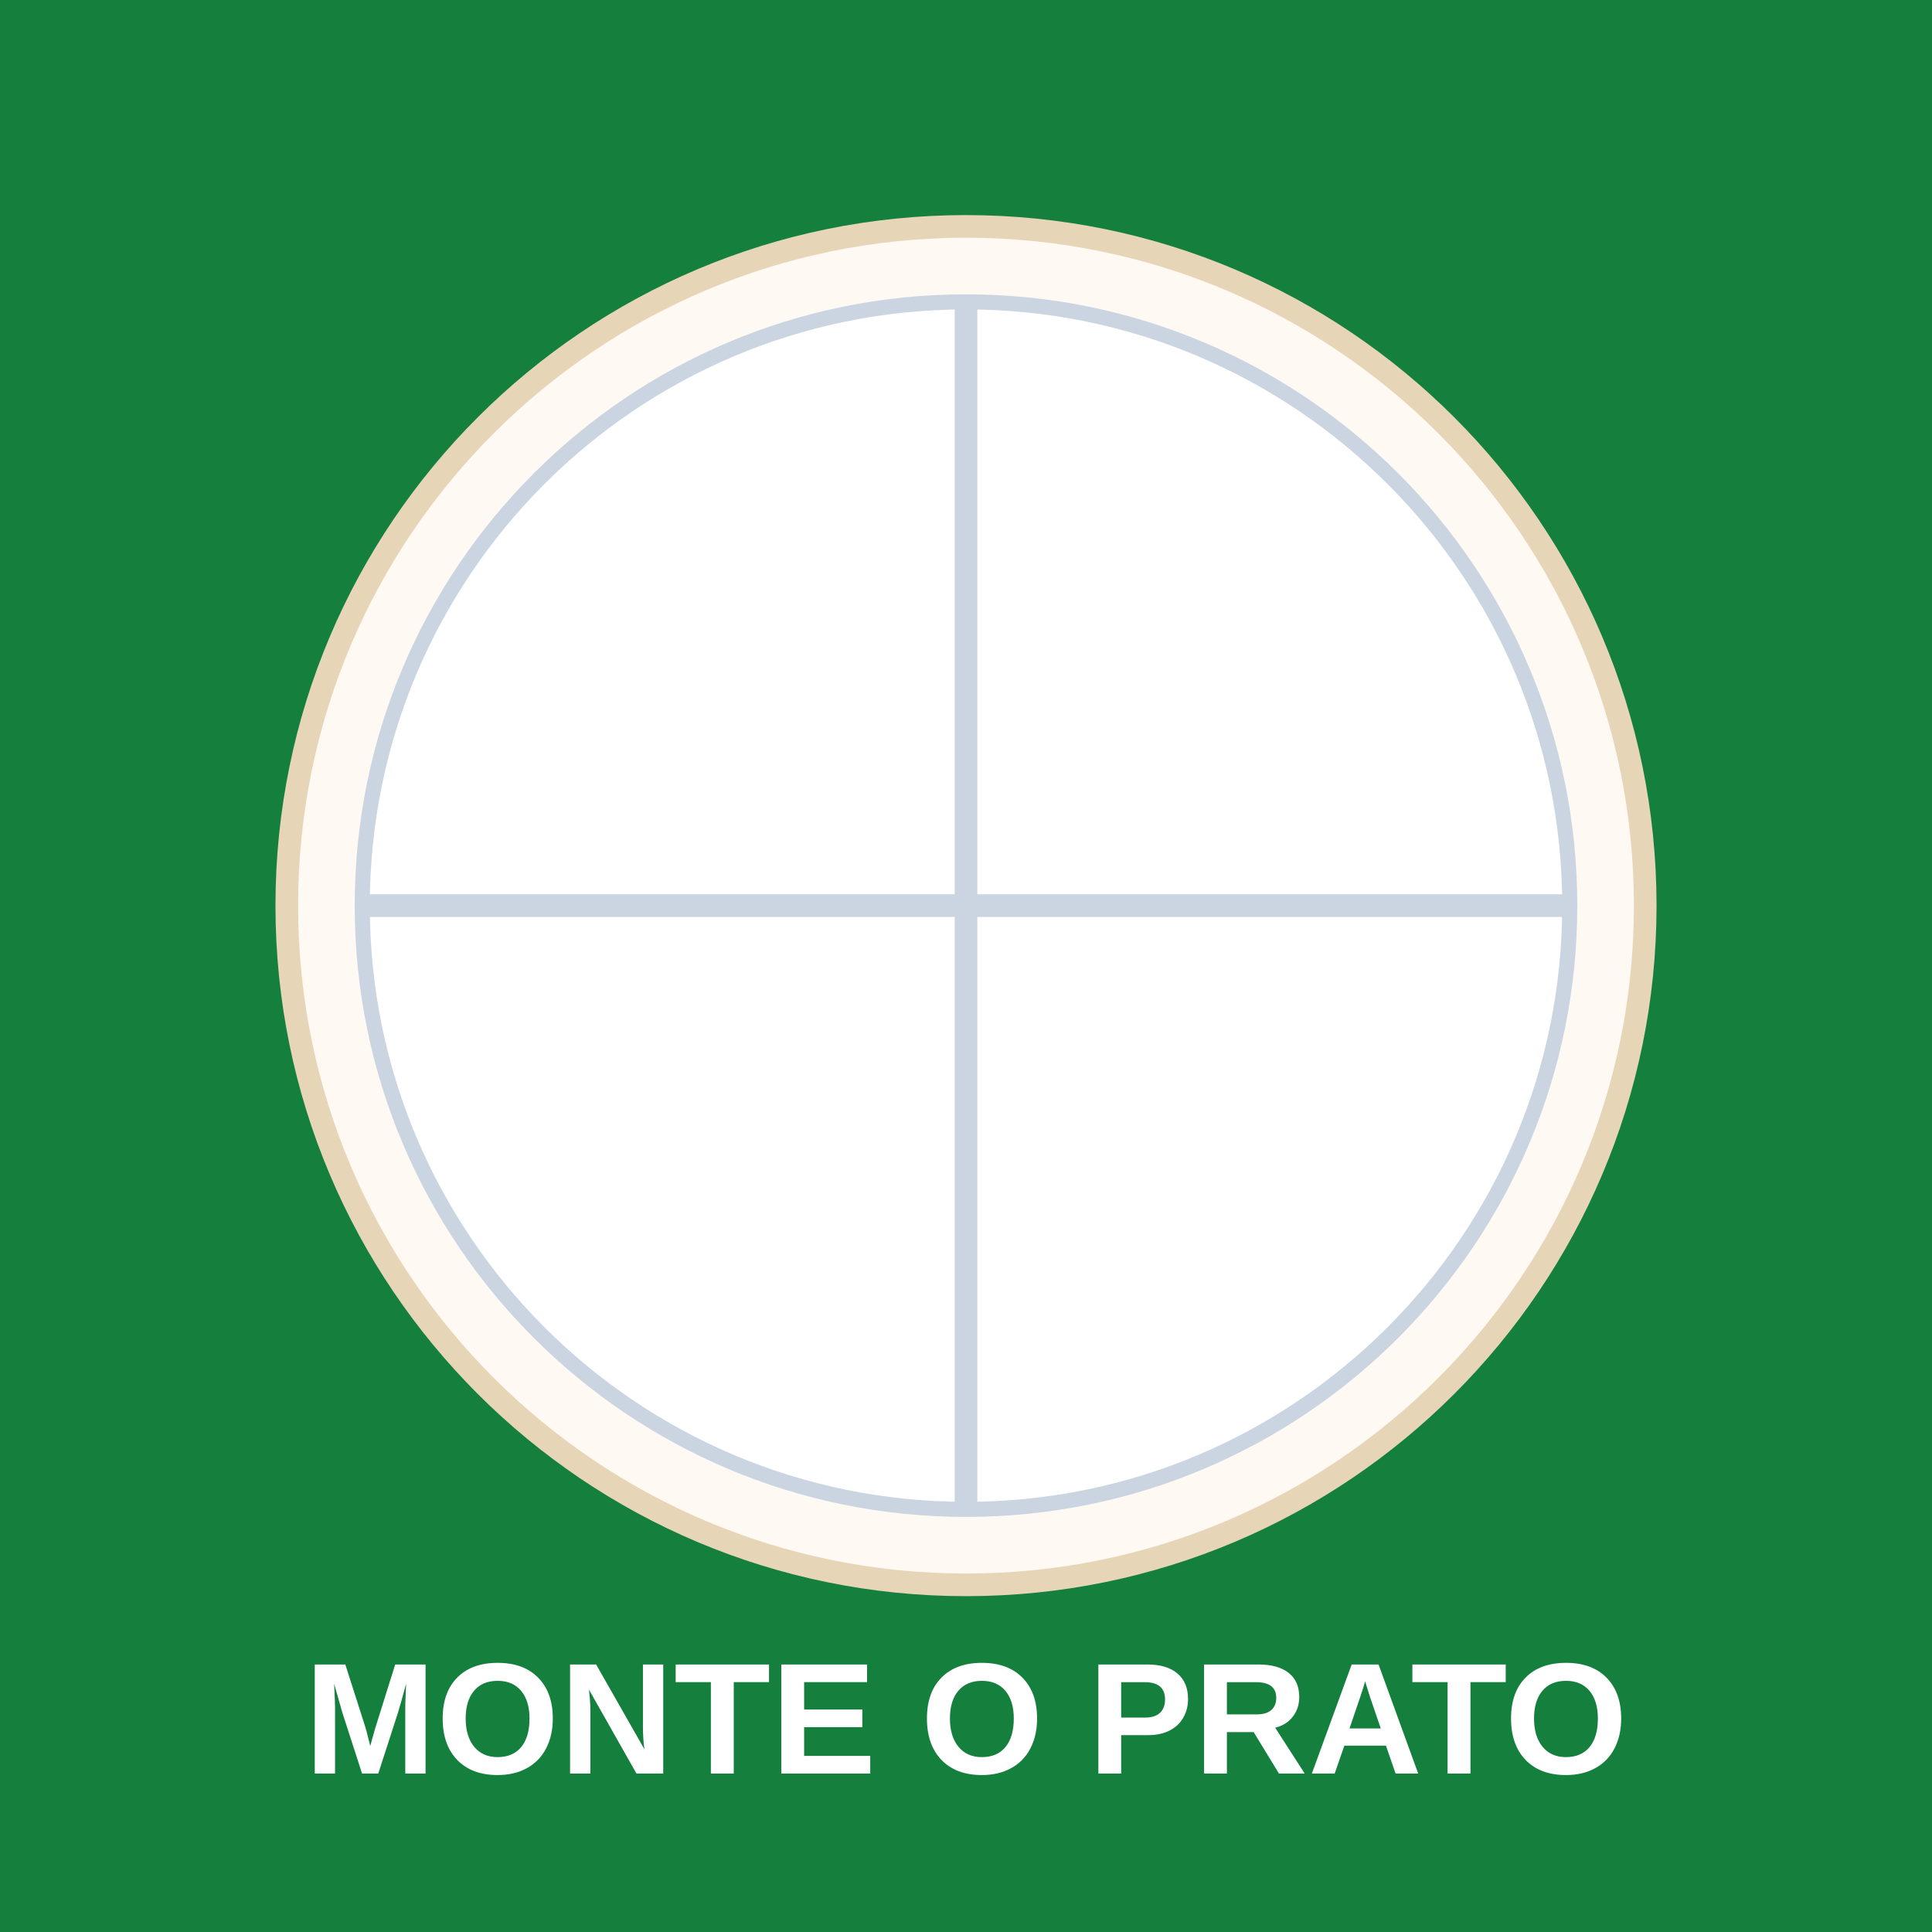
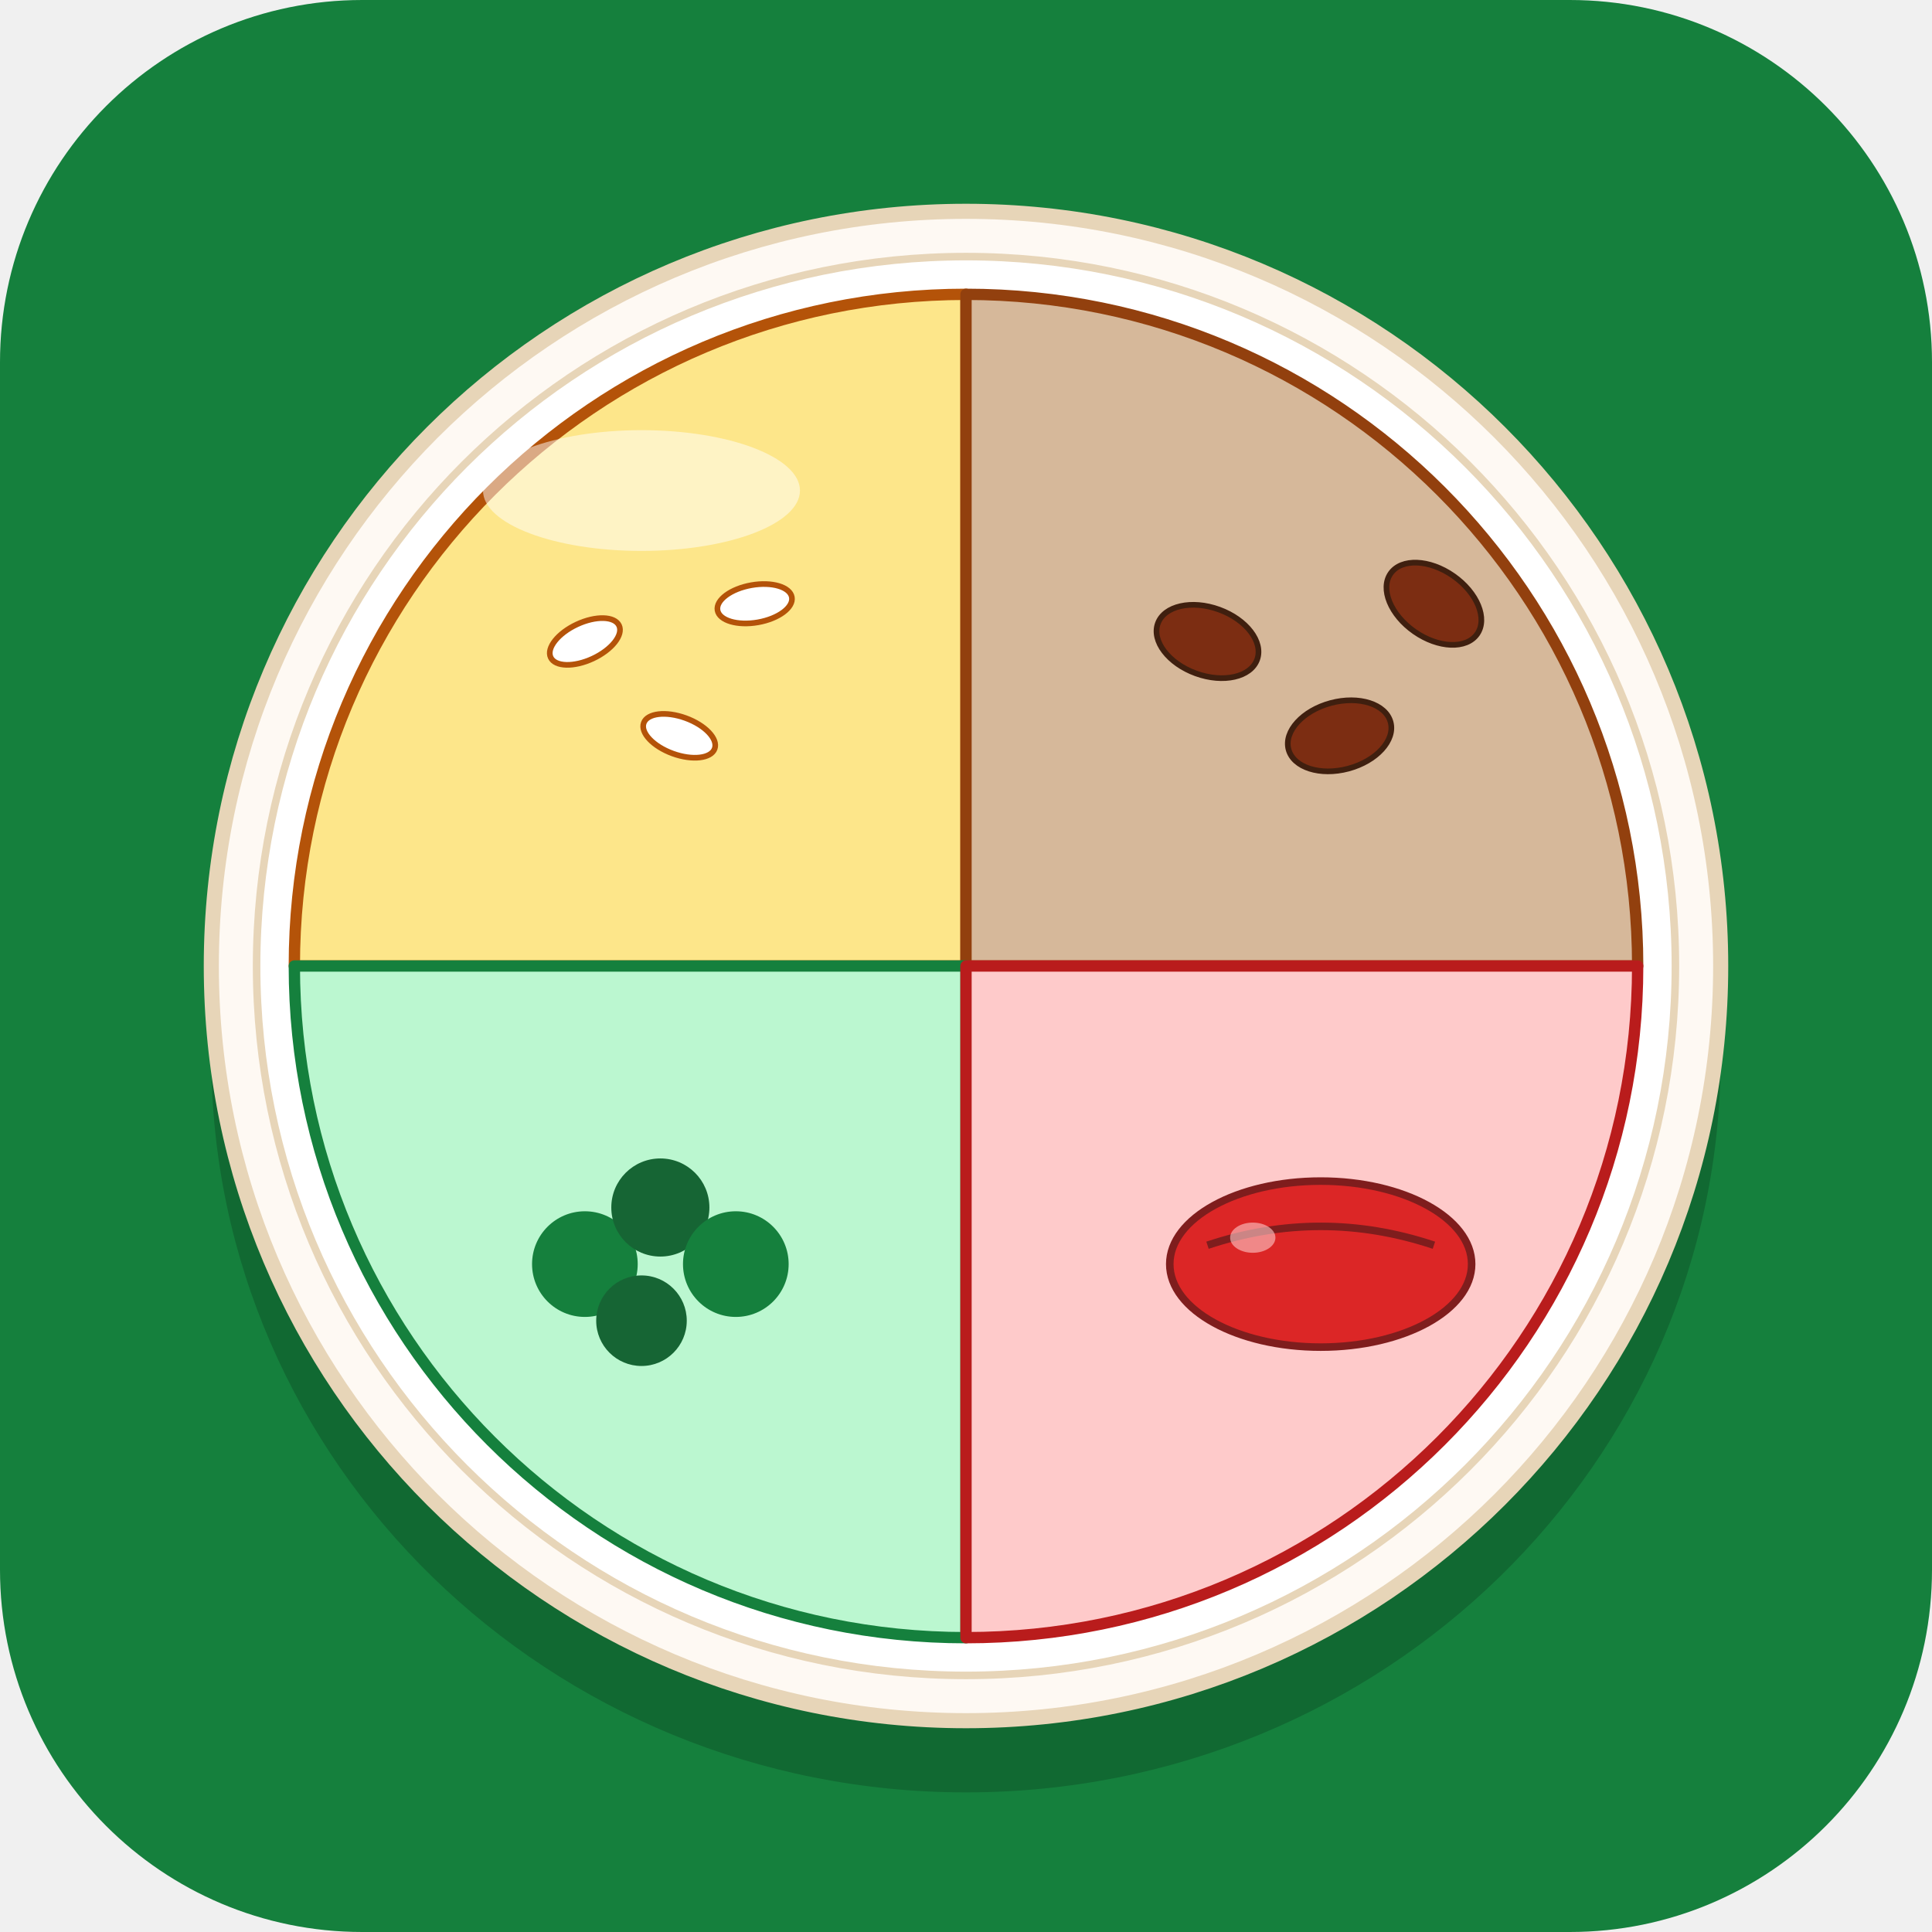
<svg xmlns="http://www.w3.org/2000/svg" viewBox="0 0 512 512" width="512" height="512">
-   <rect width="512" height="512" fill="#15803d" />
-   <circle cx="256" cy="240" r="180" fill="#fef9f3" stroke="#e7d5b8" stroke-width="6" />
-   <circle cx="256" cy="240" r="160" fill="#ffffff" stroke="#cbd5e1" stroke-width="4" />
-   <line x1="96" y1="240" x2="416" y2="240" stroke="#cbd5e1" stroke-width="6" />
-   <line x1="256" y1="80" x2="256" y2="400" stroke="#cbd5e1" stroke-width="6" />
-   <text x="256" y="470" font-family="Arial, sans-serif" font-size="42" font-weight="bold" text-anchor="middle" fill="#ffffff">MONTE O PRATO</text>
+   <rect width="512" height="512" rx="96" fill="#15803d" />
+   <ellipse cx="256" cy="280" rx="200" ry="195" fill="#000" opacity="0.18" />
+   <circle cx="256" cy="256" r="200" fill="#fef9f3" stroke="#e7d5b8" stroke-width="4" />
+   <circle cx="256" cy="256" r="188" fill="#ffffff" stroke="#e7d5b8" stroke-width="2" />
+   <path d="M 256 256 L 256 78 A 178 178 0 0 0 78 256 Z" fill="#fde68a" stroke="#b45309" stroke-width="3" stroke-linejoin="round" />
+   <path d="M 256 256 L 434 256 A 178 178 0 0 0 256 78 Z" fill="#d6b89a" stroke="#92400e" stroke-width="3" stroke-linejoin="round" />
+   <path d="M 256 256 L 78 256 A 178 178 0 0 0 256 434 Z" fill="#bbf7d0" stroke="#15803d" stroke-width="3" stroke-linejoin="round" />
+   <path d="M 256 256 L 256 434 A 178 178 0 0 0 434 256 Z" fill="#fecaca" stroke="#b91c1c" stroke-width="3" stroke-linejoin="round" />
+   <ellipse cx="155" cy="170" rx="10" ry="5" fill="#fff" stroke="#b45309" stroke-width="1.5" transform="rotate(-25 155 170)" />
+   <ellipse cx="180" cy="195" rx="10" ry="5" fill="#fff" stroke="#b45309" stroke-width="1.5" transform="rotate(20 180 195)" />
+   <ellipse cx="200" cy="160" rx="10" ry="5" fill="#fff" stroke="#b45309" stroke-width="1.5" transform="rotate(-10 200 160)" />
+   <ellipse cx="320" cy="170" rx="14" ry="9" fill="#7c2d12" stroke="#3f1f0f" stroke-width="1.5" transform="rotate(20 320 170)" />
+   <ellipse cx="355" cy="195" rx="14" ry="9" fill="#7c2d12" stroke="#3f1f0f" stroke-width="1.5" transform="rotate(-15 355 195)" />
+   <ellipse cx="380" cy="160" rx="14" ry="9" fill="#7c2d12" stroke="#3f1f0f" stroke-width="1.5" transform="rotate(35 380 160)" />
+   <circle cx="155" cy="335" r="14" fill="#15803d" />
+   <circle cx="175" cy="320" r="13" fill="#166534" />
+   <circle cx="195" cy="335" r="14" fill="#15803d" />
+   <circle cx="170" cy="350" r="12" fill="#166534" />
+   <ellipse cx="350" cy="335" rx="40" ry="22" fill="#dc2626" stroke="#7f1d1d" stroke-width="2" />
+   <path d="M 320 330 Q 350 320 380 330" stroke="#7f1d1d" stroke-width="2" fill="none" />
+   <ellipse cx="332" cy="328" rx="6" ry="4" fill="#fecaca" opacity="0.6" />
+   <ellipse cx="170" cy="130" rx="42" ry="16" fill="#ffffff" opacity="0.5" />
</svg>
